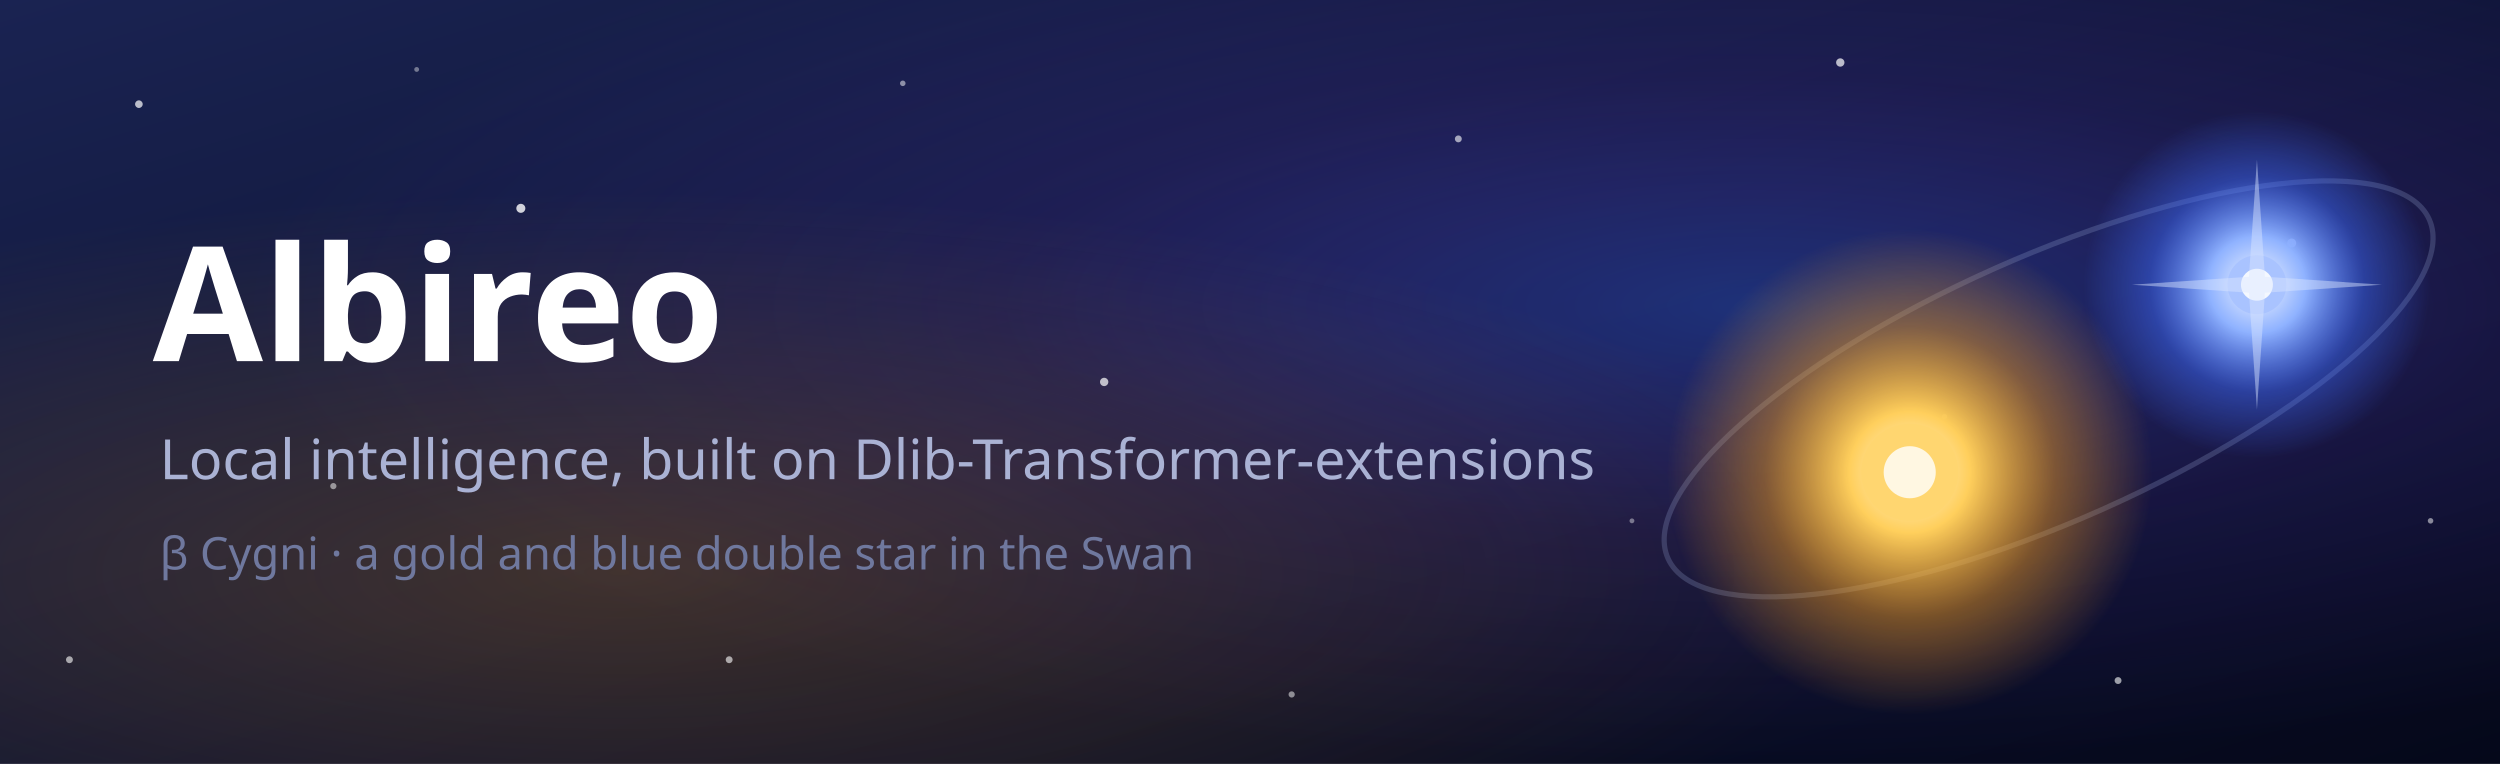
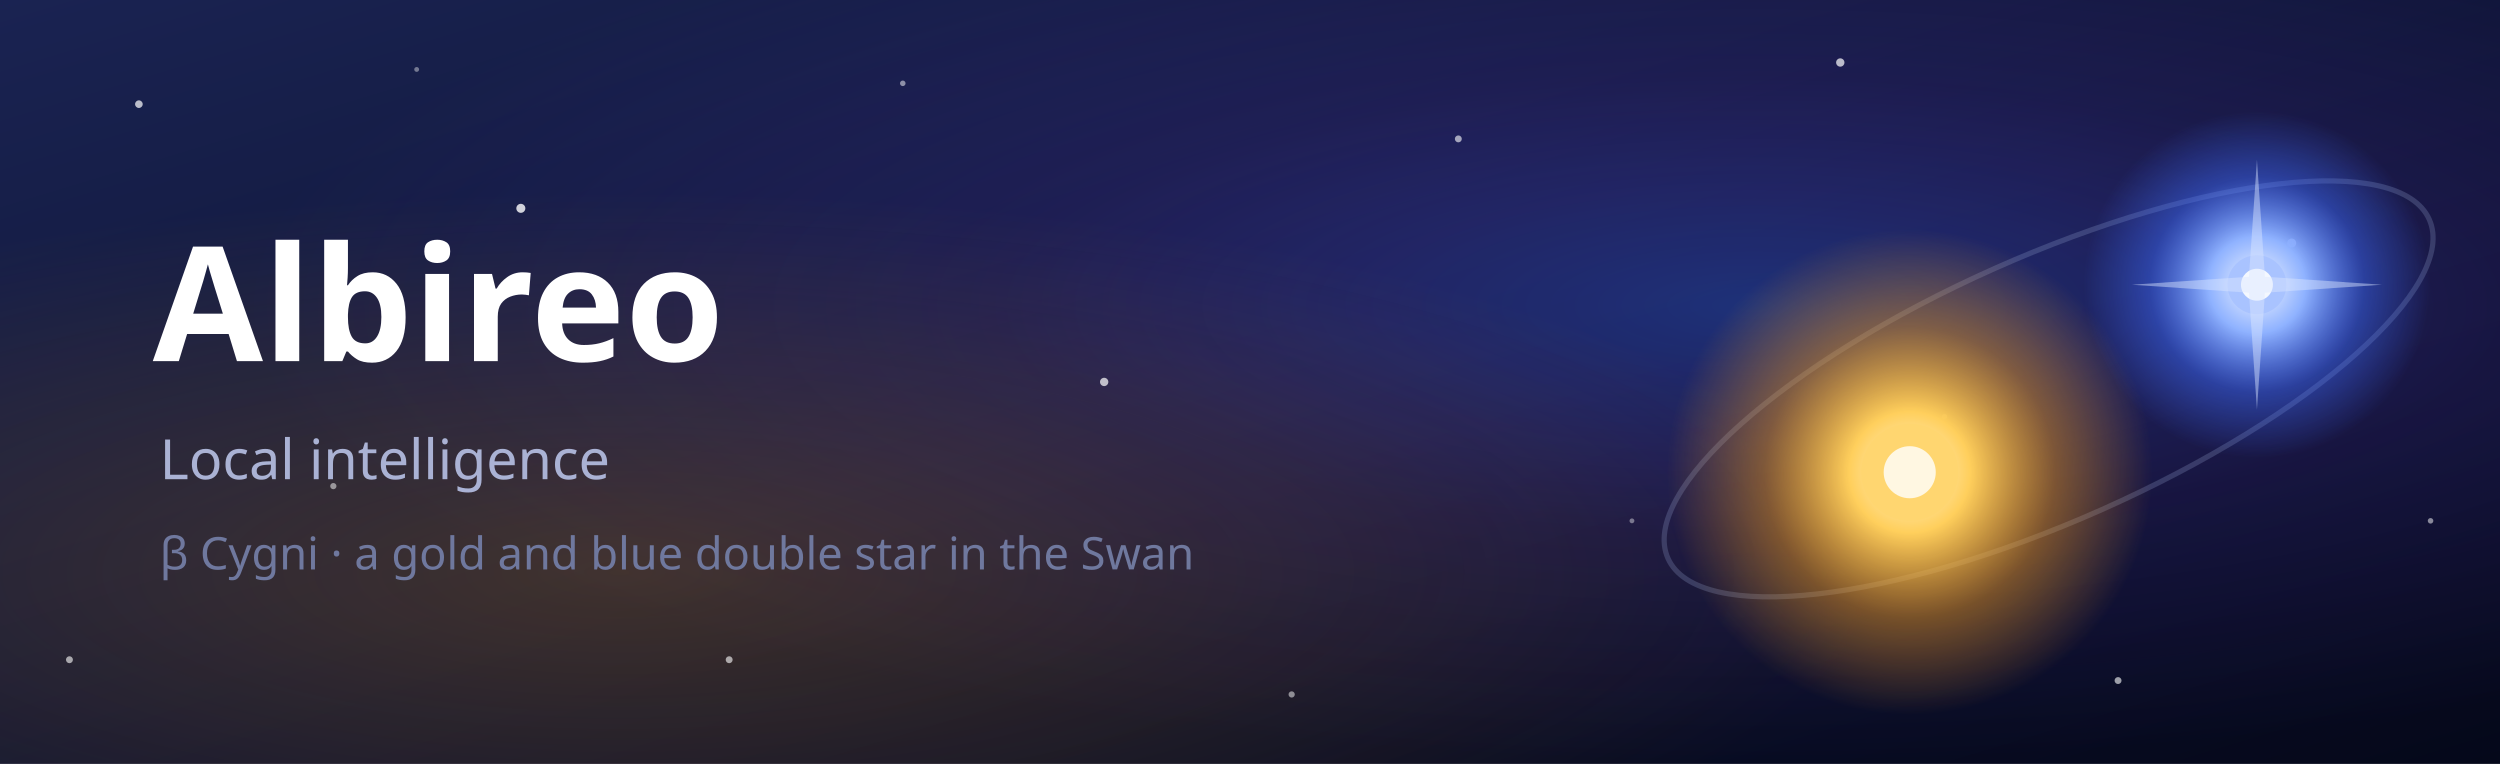
<svg xmlns="http://www.w3.org/2000/svg" viewBox="0 0 720 220" role="img" aria-label="Albireo">
  <defs>
    <linearGradient id="sky" x1="0" y1="0" x2="1" y2="1">
      <stop offset="0" stop-color="#1a2352" />
      <stop offset="0.55" stop-color="#0c1230" />
      <stop offset="1" stop-color="#05081a" />
    </linearGradient>
    <radialGradient id="nebula" cx="70%" cy="40%" r="60%">
      <stop offset="0" stop-color="#3d6bff" stop-opacity="0.35" />
      <stop offset="0.5" stop-color="#7c4dff" stop-opacity="0.12" />
      <stop offset="1" stop-color="#7c4dff" stop-opacity="0" />
    </radialGradient>
    <radialGradient id="nebula2" cx="25%" cy="75%" r="50%">
      <stop offset="0" stop-color="#f59e1b" stop-opacity="0.22" />
      <stop offset="1" stop-color="#f59e1b" stop-opacity="0" />
    </radialGradient>
    <radialGradient id="gold" cx="50%" cy="50%" r="50%">
      <stop offset="0" stop-color="#fff4d6" />
      <stop offset="0.25" stop-color="#ffcf5c" />
      <stop offset="0.6" stop-color="#f59e1b" stop-opacity="0.45" />
      <stop offset="1" stop-color="#f59e1b" stop-opacity="0" />
    </radialGradient>
    <radialGradient id="blue" cx="50%" cy="50%" r="50%">
      <stop offset="0" stop-color="#f2f6ff" />
      <stop offset="0.28" stop-color="#8fb2ff" />
      <stop offset="0.62" stop-color="#3f6dff" stop-opacity="0.45" />
      <stop offset="1" stop-color="#3f6dff" stop-opacity="0" />
    </radialGradient>
  </defs>
  <rect width="720" height="220" fill="url(#sky)" />
  <rect width="720" height="220" fill="url(#nebula)" />
  <rect width="720" height="220" fill="url(#nebula2)" />
  <g fill="#ffffff">
    <circle cx="40" cy="30" r="1.1" opacity="0.7" />
    <circle cx="96" cy="140" r="0.9" opacity="0.5" />
    <circle cx="150" cy="60" r="1.3" opacity="0.8" />
    <circle cx="210" cy="190" r="1" opacity="0.6" />
    <circle cx="260" cy="24" r="0.8" opacity="0.5" />
    <circle cx="318" cy="110" r="1.2" opacity="0.7" />
    <circle cx="372" cy="200" r="0.9" opacity="0.5" />
    <circle cx="420" cy="40" r="1" opacity="0.6" />
    <circle cx="470" cy="150" r="0.7" opacity="0.4" />
    <circle cx="530" cy="18" r="1.2" opacity="0.7" />
    <circle cx="610" cy="196" r="1" opacity="0.6" />
    <circle cx="660" cy="70" r="1.3" opacity="0.8" />
    <circle cx="700" cy="150" r="0.8" opacity="0.5" />
    <circle cx="20" cy="190" r="1" opacity="0.6" />
    <circle cx="560" cy="120" r="0.8" opacity="0.5" />
    <circle cx="120" cy="20" r="0.7" opacity="0.4" />
  </g>
  <ellipse cx="590" cy="112" rx="120" ry="38" transform="rotate(-24 590 112)" fill="none" stroke="#9aa9d6" stroke-opacity="0.25" stroke-width="1.5" />
  <circle cx="550" cy="136" r="70" fill="url(#gold)" />
  <circle cx="550" cy="136" r="14" fill="#ffd670" />
  <circle cx="550" cy="136" r="7.5" fill="#fff7e2" />
  <circle cx="650" cy="82" r="50" fill="url(#blue)" />
  <circle cx="650" cy="82" r="8.5" fill="#a9c3ff" />
  <circle cx="650" cy="82" r="4.6" fill="#f4f8ff" />
  <path d="M650 46 L652.3 79.7 L686 82 L652.3 84.3 L650 118 L647.7 84.3 L614 82 L647.7 79.7 Z" fill="#dce7ff" fill-opacity="0.45" />
  <text x="44" y="104" font-family="Segoe UI Variable Display, Segoe UI, system-ui, sans-serif" font-size="46" font-weight="650" fill="#ffffff">Albireo</text>
-   <text x="46" y="138" font-family="Segoe UI, system-ui, sans-serif" font-size="16" fill="#aab2d4">Local intelligence, built on Dlib-Transformer-extensions</text>
+   <text x="46" y="138" font-family="Segoe UI, system-ui, sans-serif" font-size="16" fill="#aab2d4">Local intelligence</text>
  <text x="46" y="164" font-family="Segoe UI, system-ui, sans-serif" font-size="13" fill="#6f789e">β Cygni · a gold and blue double star in the Swan</text>
</svg>
